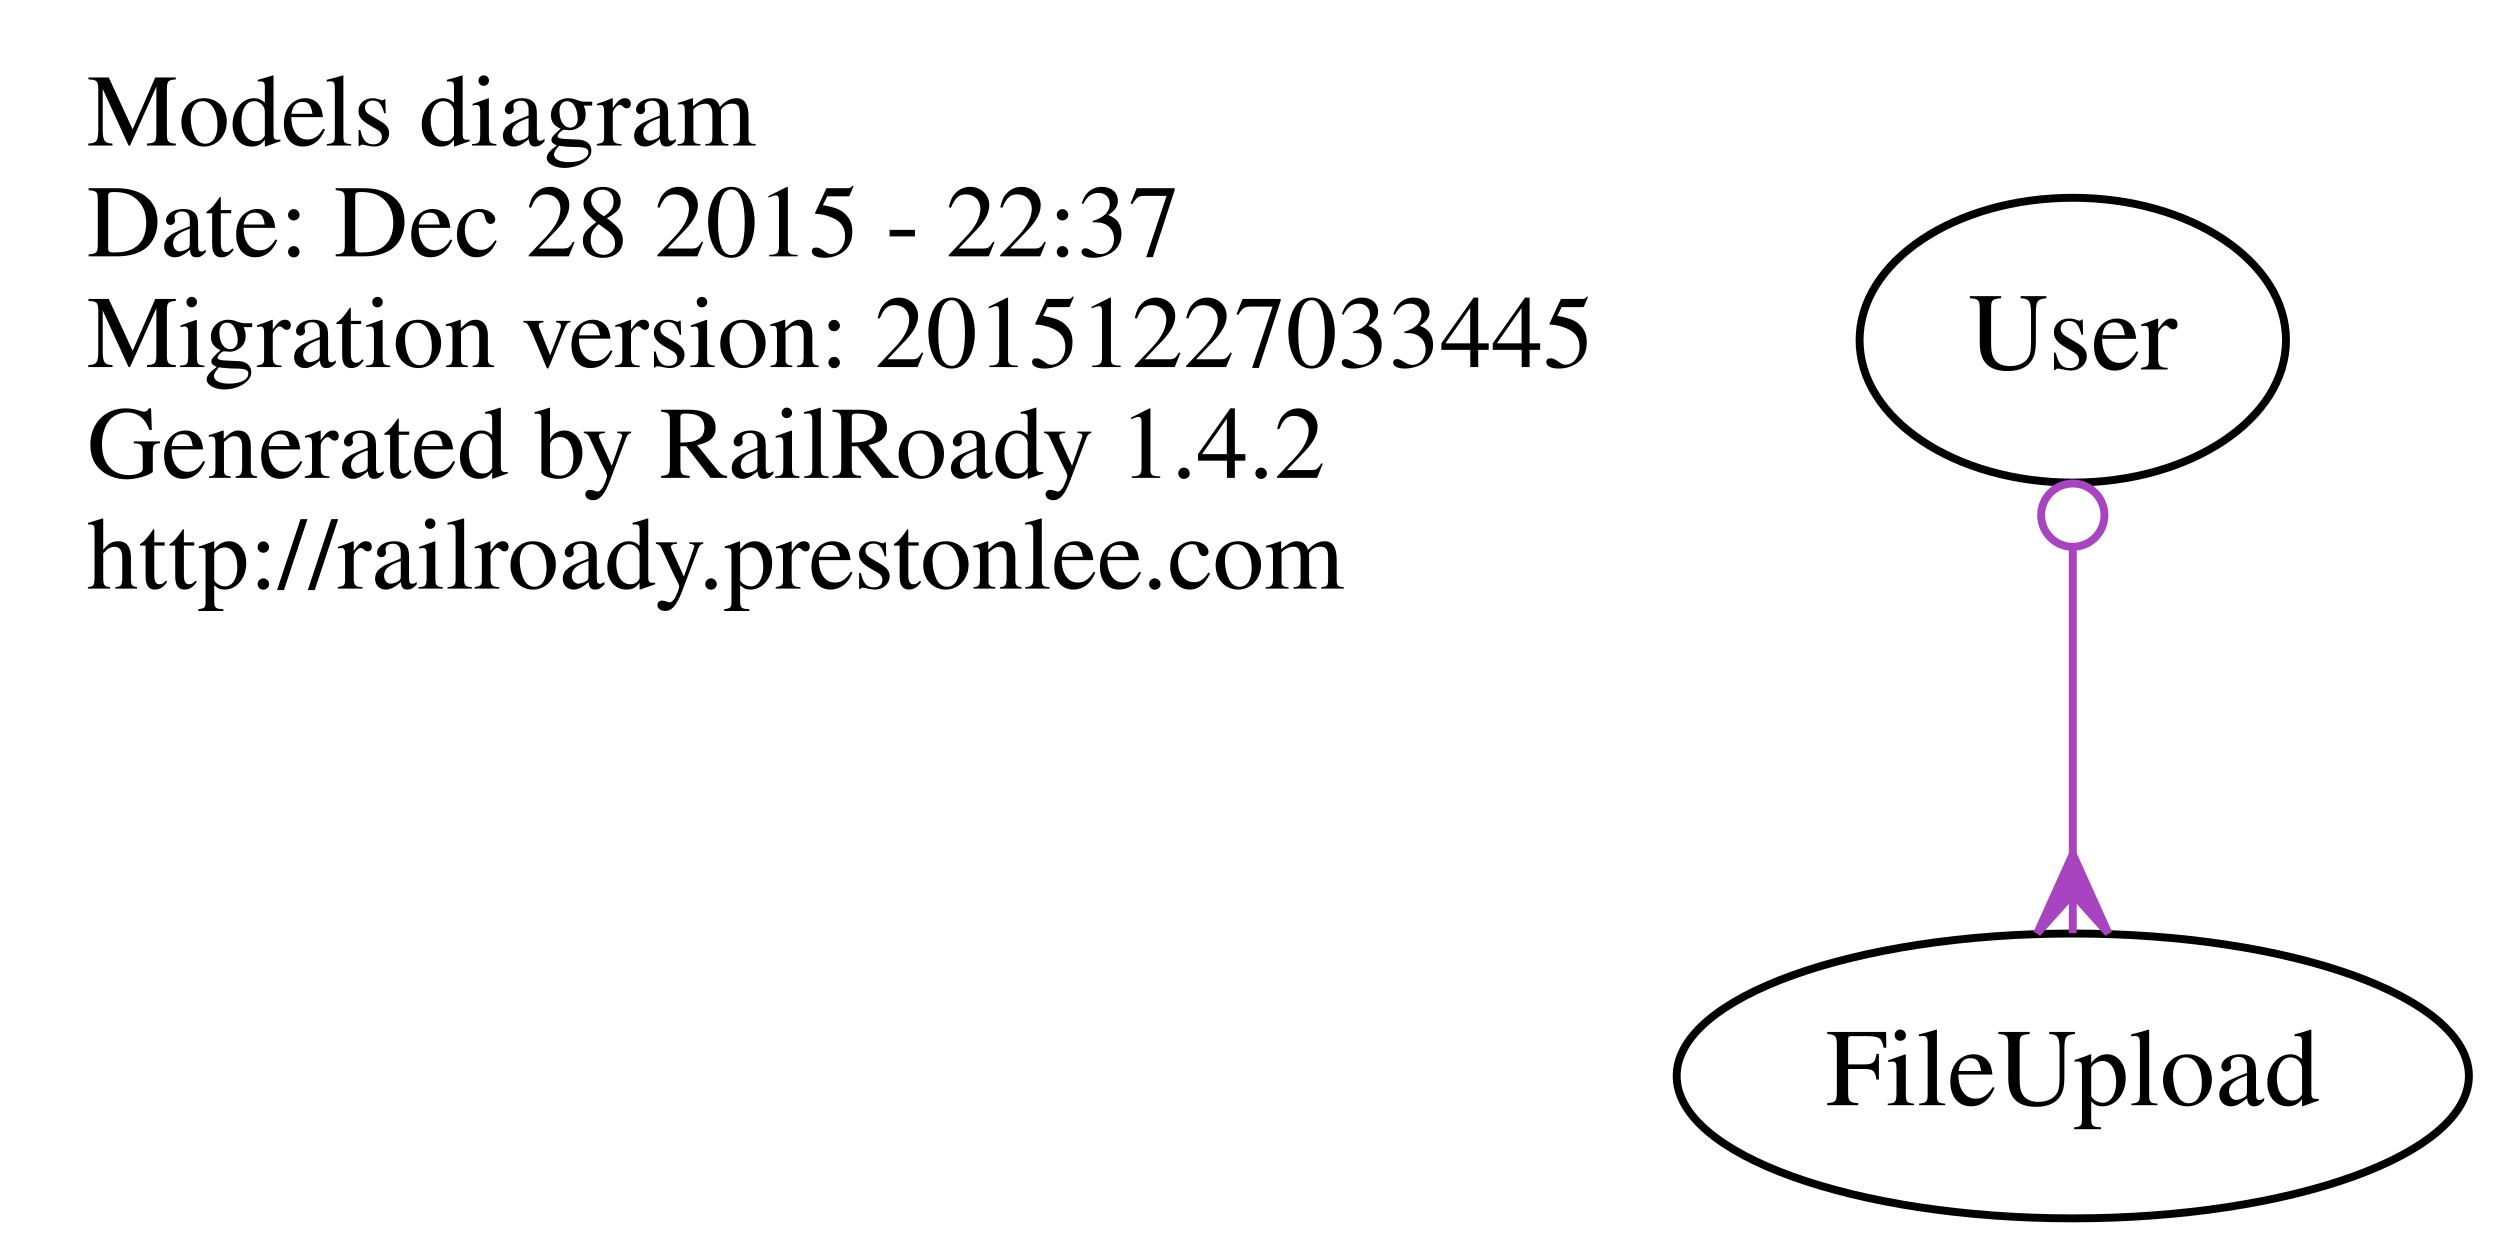
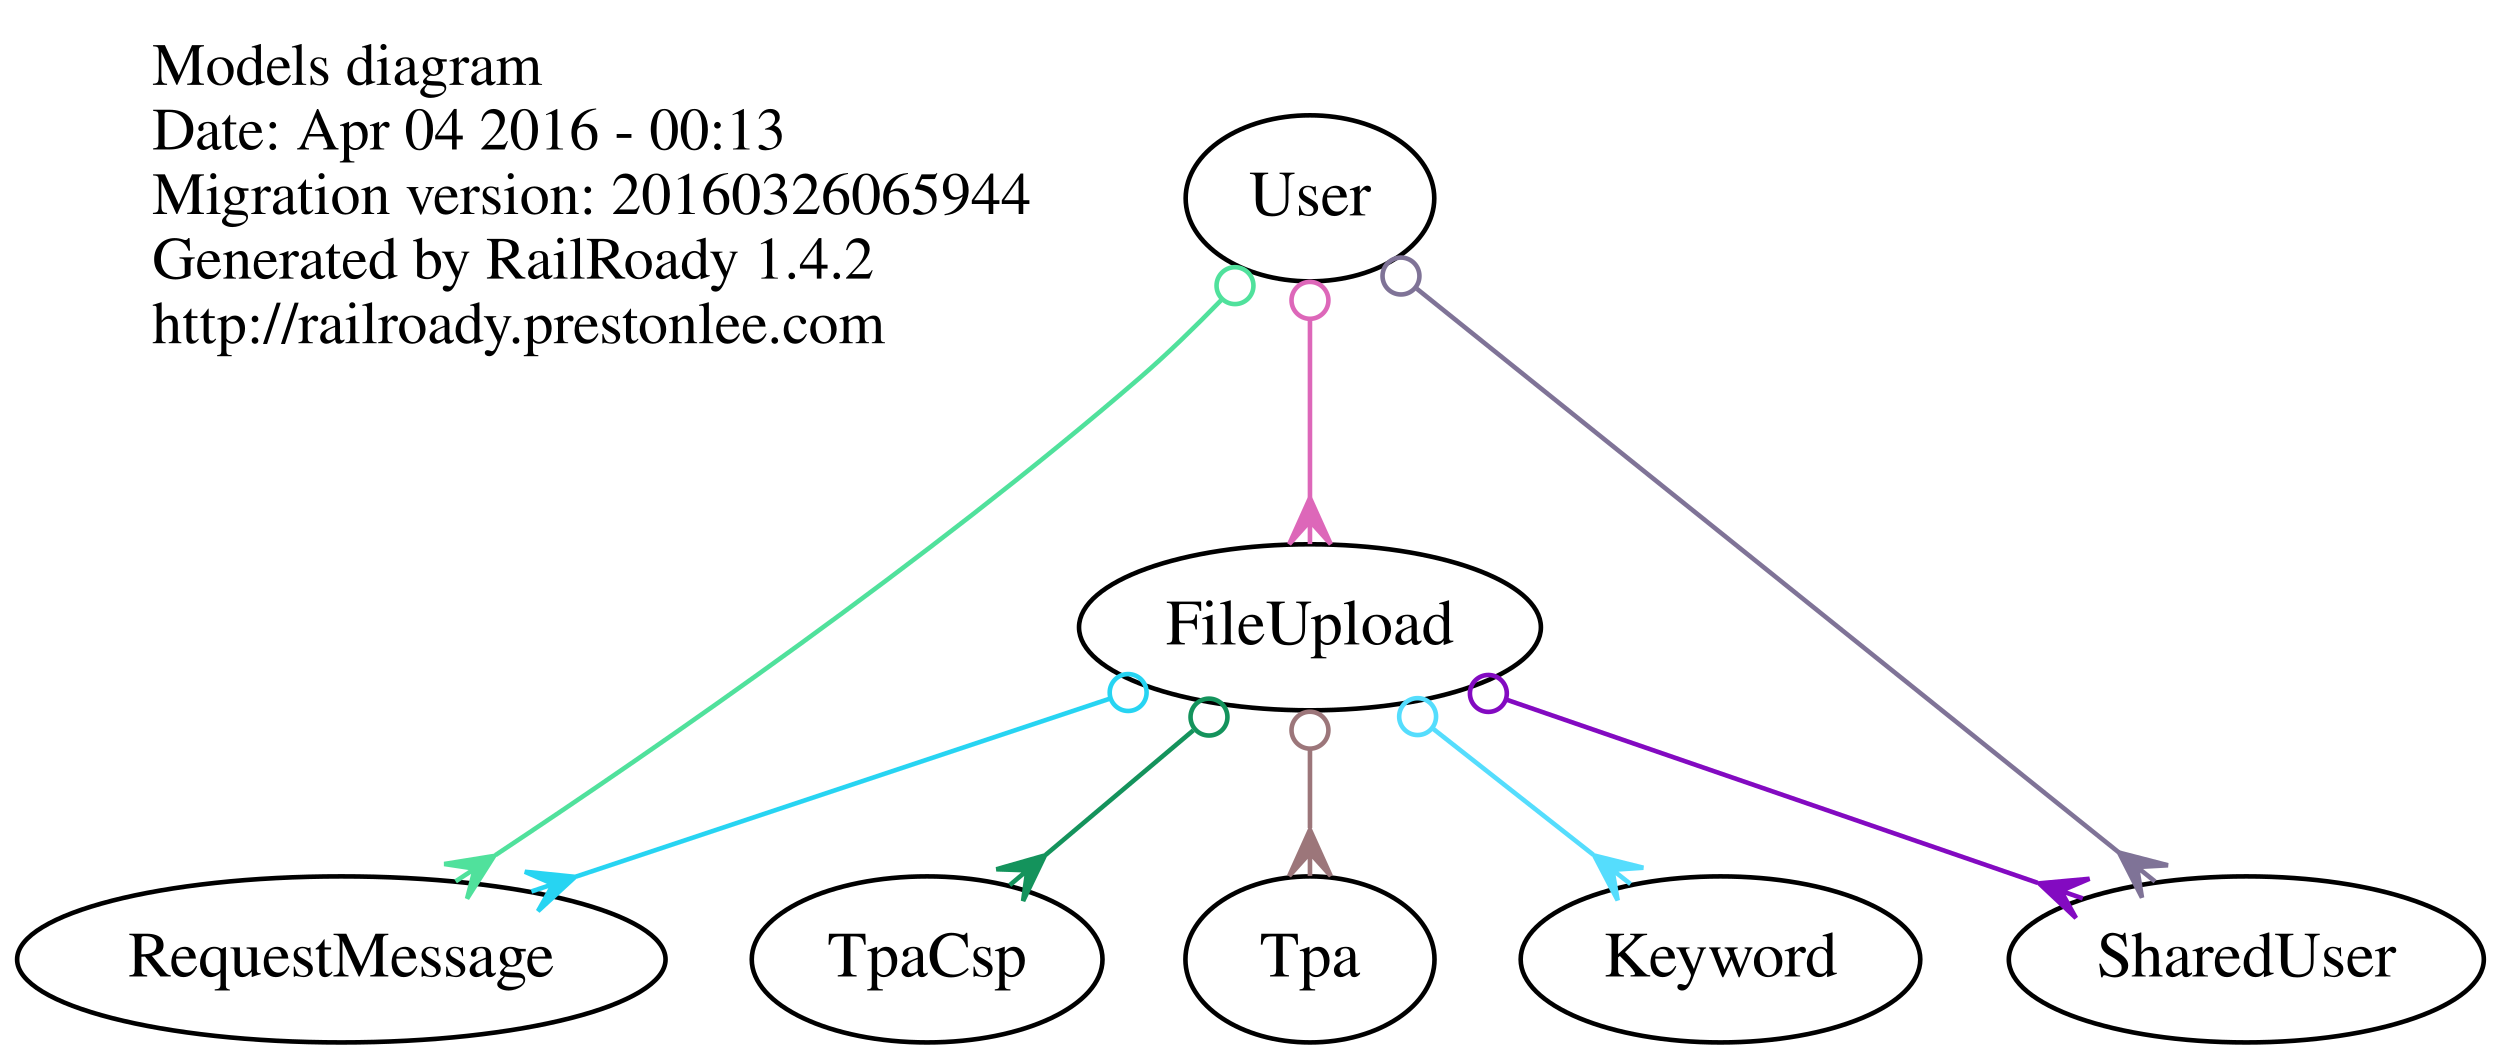
- <svg xmlns="http://www.w3.org/2000/svg" width="316pt" height="158pt" viewBox="0.00 0.00 316.00 158.00">
-   <g id="graph0" class="graph" transform="scale(1 1) rotate(0) translate(4 154)">
-     <polygon fill="none" stroke="none" points="-4,4 -4,-154 312,-154 312,4 -4,4" />
+ <svg xmlns="http://www.w3.org/2000/svg" width="542pt" height="230pt" viewBox="0.00 0.00 542.00 230.00">
+   <g id="graph0" class="graph" transform="scale(1 1) rotate(0) translate(4 226)">
+     <polygon fill="none" stroke="none" points="-4,4 -4,-226 538,-226 538,4 -4,4" />
    <g id="node1" class="node">
-       <text text-anchor="start" x="7" y="-135.6" font-family="Times,serif" font-size="13.00">Models diagram</text>
-       <text text-anchor="start" x="7" y="-121.6" font-family="Times,serif" font-size="13.00">Date: Dec 28 2015 - 22:37</text>
-       <text text-anchor="start" x="7" y="-107.6" font-family="Times,serif" font-size="13.00">Migration version: 20151227033445</text>
-       <text text-anchor="start" x="7" y="-93.6" font-family="Times,serif" font-size="13.00">Generated by RailRoady 1.4.2</text>
-       <text text-anchor="start" x="7" y="-79.6" font-family="Times,serif" font-size="13.00">http://railroady.prestonlee.com</text>
+       <text text-anchor="start" x="29" y="-207.6" font-family="Times,serif" font-size="13.00">Models diagram</text>
+       <text text-anchor="start" x="29" y="-193.6" font-family="Times,serif" font-size="13.00">Date: Apr 04 2016 - 00:13</text>
+       <text text-anchor="start" x="29" y="-179.6" font-family="Times,serif" font-size="13.00">Migration version: 20160326065944</text>
+       <text text-anchor="start" x="29" y="-165.6" font-family="Times,serif" font-size="13.00">Generated by RailRoady 1.4.2</text>
+       <text text-anchor="start" x="29" y="-151.6" font-family="Times,serif" font-size="13.00">http://railroady.prestonlee.com</text>
    </g>
    <g id="node2" class="node">
-       <ellipse fill="none" stroke="black" cx="258" cy="-18" rx="50.068" ry="18" />
-       <text text-anchor="middle" x="258" y="-14.3" font-family="Times,serif" font-size="14.00">FileUpload</text>
+       <ellipse fill="none" stroke="black" cx="197" cy="-18" rx="38.021" ry="18" />
+       <text text-anchor="middle" x="197" y="-14.3" font-family="Times,serif" font-size="14.00">TpaCsp</text>
    </g>
    <g id="node3" class="node">
-       <ellipse fill="none" stroke="black" cx="258" cy="-111" rx="26.949" ry="18" />
-       <text text-anchor="middle" x="258" y="-107.3" font-family="Times,serif" font-size="14.00">User</text>
+       <ellipse fill="none" stroke="black" cx="70" cy="-18" rx="70.291" ry="18" />
+       <text text-anchor="middle" x="70" y="-14.3" font-family="Times,serif" font-size="14.00">RequestMessage</text>
+     </g>
+     <g id="node4" class="node">
+       <ellipse fill="none" stroke="black" cx="280" cy="-18" rx="27" ry="18" />
+       <text text-anchor="middle" x="280" y="-14.3" font-family="Times,serif" font-size="14.00">Tpa</text>
+     </g>
+     <g id="node5" class="node">
+       <ellipse fill="none" stroke="black" cx="483" cy="-18" rx="51.493" ry="18" />
+       <text text-anchor="middle" x="483" y="-14.3" font-family="Times,serif" font-size="14.00">SharedUser</text>
+     </g>
+     <g id="node6" class="node">
+       <ellipse fill="none" stroke="black" cx="280" cy="-90" rx="50.068" ry="18" />
+       <text text-anchor="middle" x="280" y="-86.3" font-family="Times,serif" font-size="14.00">FileUpload</text>
+     </g>
+     <g id="edge2" class="edge">
+       <path fill="none" stroke="#14935c" d="M254.7,-67.662C244.555,-59.107 232.879,-49.259 222.695,-40.671" />
+       <ellipse fill="none" stroke="#14935c" cx="258.108" cy="-70.537" rx="4" ry="4" />
+       <polygon fill="#14935c" stroke="#14935c" points="222.55,-40.548 217.807,-30.662 218.728,-37.325 214.906,-34.101 214.906,-34.101 214.906,-34.101 218.728,-37.325 212.005,-37.541 222.55,-40.548 222.55,-40.548" />
    </g>
    <g id="edge1" class="edge">
-       <path fill="none" stroke="#a844bf" d="M258,-84.728C258,-72.725 258,-58.362 258,-46.129" />
-       <ellipse fill="none" stroke="#a844bf" cx="258" cy="-88.884" rx="4" ry="4" />
-       <polygon fill="#a844bf" stroke="#a844bf" points="258,-46.04 262.5,-36.04 258,-41.04 258,-36.04 258,-36.04 258,-36.04 258,-41.04 253.5,-36.04 258,-46.04 258,-46.04" />
+       <path fill="none" stroke="#27d4f2" d="M236.771,-74.59C203.123,-63.374 156.343,-47.781 120.889,-35.963" />
+       <ellipse fill="none" stroke="#27d4f2" cx="240.582" cy="-75.861" rx="4" ry="4" />
+       <polygon fill="#27d4f2" stroke="#27d4f2" points="120.696,-35.899 112.632,-28.467 115.953,-34.318 111.209,-32.736 111.209,-32.736 111.209,-32.736 115.953,-34.318 109.786,-37.005 120.696,-35.899 120.696,-35.899" />
+     </g>
+     <g id="edge3" class="edge">
+       <path fill="none" stroke="#9c767a" d="M280,-63.64C280,-58.063 280,-52.132 280,-46.476" />
+       <ellipse fill="none" stroke="#9c767a" cx="280" cy="-67.697" rx="4" ry="4" />
+       <polygon fill="#9c767a" stroke="#9c767a" points="280,-46.104 284.5,-36.104 280,-41.104 280,-36.104 280,-36.104 280,-36.104 280,-41.104 275.5,-36.104 280,-46.104 280,-46.104" />
+     </g>
+     <g id="edge5" class="edge">
+       <path fill="none" stroke="#830ac1" d="M322.55,-74.328C356.285,-62.695 403.316,-46.477 437.738,-34.608" />
+       <ellipse fill="none" stroke="#830ac1" cx="318.678" cy="-75.663" rx="4" ry="4" />
+       <polygon fill="#830ac1" stroke="#830ac1" points="438.084,-34.488 449.005,-35.483 442.811,-32.858 447.538,-31.228 447.538,-31.228 447.538,-31.228 442.811,-32.858 446.071,-26.974 438.084,-34.488 438.084,-34.488" />
+     </g>
+     <g id="node7" class="node">
+       <ellipse fill="none" stroke="black" cx="369" cy="-18" rx="43.319" ry="18" />
+       <text text-anchor="middle" x="369" y="-14.3" font-family="Times,serif" font-size="14.00">Keyword</text>
+     </g>
+     <g id="edge4" class="edge">
+       <path fill="none" stroke="#55ddfd" d="M306.703,-67.997C317.669,-59.373 330.361,-49.39 341.417,-40.695" />
+       <ellipse fill="none" stroke="#55ddfd" cx="303.34" cy="-70.643" rx="4" ry="4" />
+       <polygon fill="#55ddfd" stroke="#55ddfd" points="341.636,-40.522 352.278,-37.877 345.566,-37.431 349.496,-34.34 349.496,-34.34 349.496,-34.34 345.566,-37.431 346.714,-30.803 341.636,-40.522 341.636,-40.522" />
+     </g>
+     <g id="node8" class="node">
+       <ellipse fill="none" stroke="black" cx="280" cy="-183" rx="26.949" ry="18" />
+       <text text-anchor="middle" x="280" y="-179.3" font-family="Times,serif" font-size="14.00">User</text>
+     </g>
+     <g id="edge7" class="edge">
+       <path fill="none" stroke="#50e19c" d="M260.777,-160.96C255.23,-155.253 249.04,-149.215 243,-144 197.106,-104.375 139.2,-64.336 103.389,-40.601" />
+       <ellipse fill="none" stroke="#50e19c" cx="263.746" cy="-164.073" rx="4" ry="4" />
+       <polygon fill="#50e19c" stroke="#50e19c" points="103.131,-40.431 97.258,-31.17 98.956,-37.679 94.781,-34.928 94.781,-34.928 94.781,-34.928 98.956,-37.679 92.305,-38.685 103.131,-40.431 103.131,-40.431" />
+     </g>
+     <g id="edge8" class="edge">
+       <path fill="none" stroke="#7f7397" d="M303.156,-163.407C340.784,-133.193 415.047,-73.564 455.372,-41.184" />
+       <ellipse fill="none" stroke="#7f7397" cx="299.731" cy="-166.157" rx="4" ry="4" />
+       <polygon fill="#7f7397" stroke="#7f7397" points="455.403,-41.159 466.018,-38.407 459.302,-38.029 463.201,-34.898 463.201,-34.898 463.201,-34.898 459.302,-38.029 460.383,-31.389 455.403,-41.159 455.403,-41.159" />
+     </g>
+     <g id="edge6" class="edge">
+       <path fill="none" stroke="#dd67b9" d="M280,-156.729C280,-144.725 280,-130.362 280,-118.129" />
+       <ellipse fill="none" stroke="#dd67b9" cx="280" cy="-160.884" rx="4" ry="4" />
+       <polygon fill="#dd67b9" stroke="#dd67b9" points="280,-118.04 284.5,-108.04 280,-113.04 280,-108.04 280,-108.04 280,-108.04 280,-113.04 275.5,-108.04 280,-118.04 280,-118.04" />
    </g>
  </g>
</svg>
